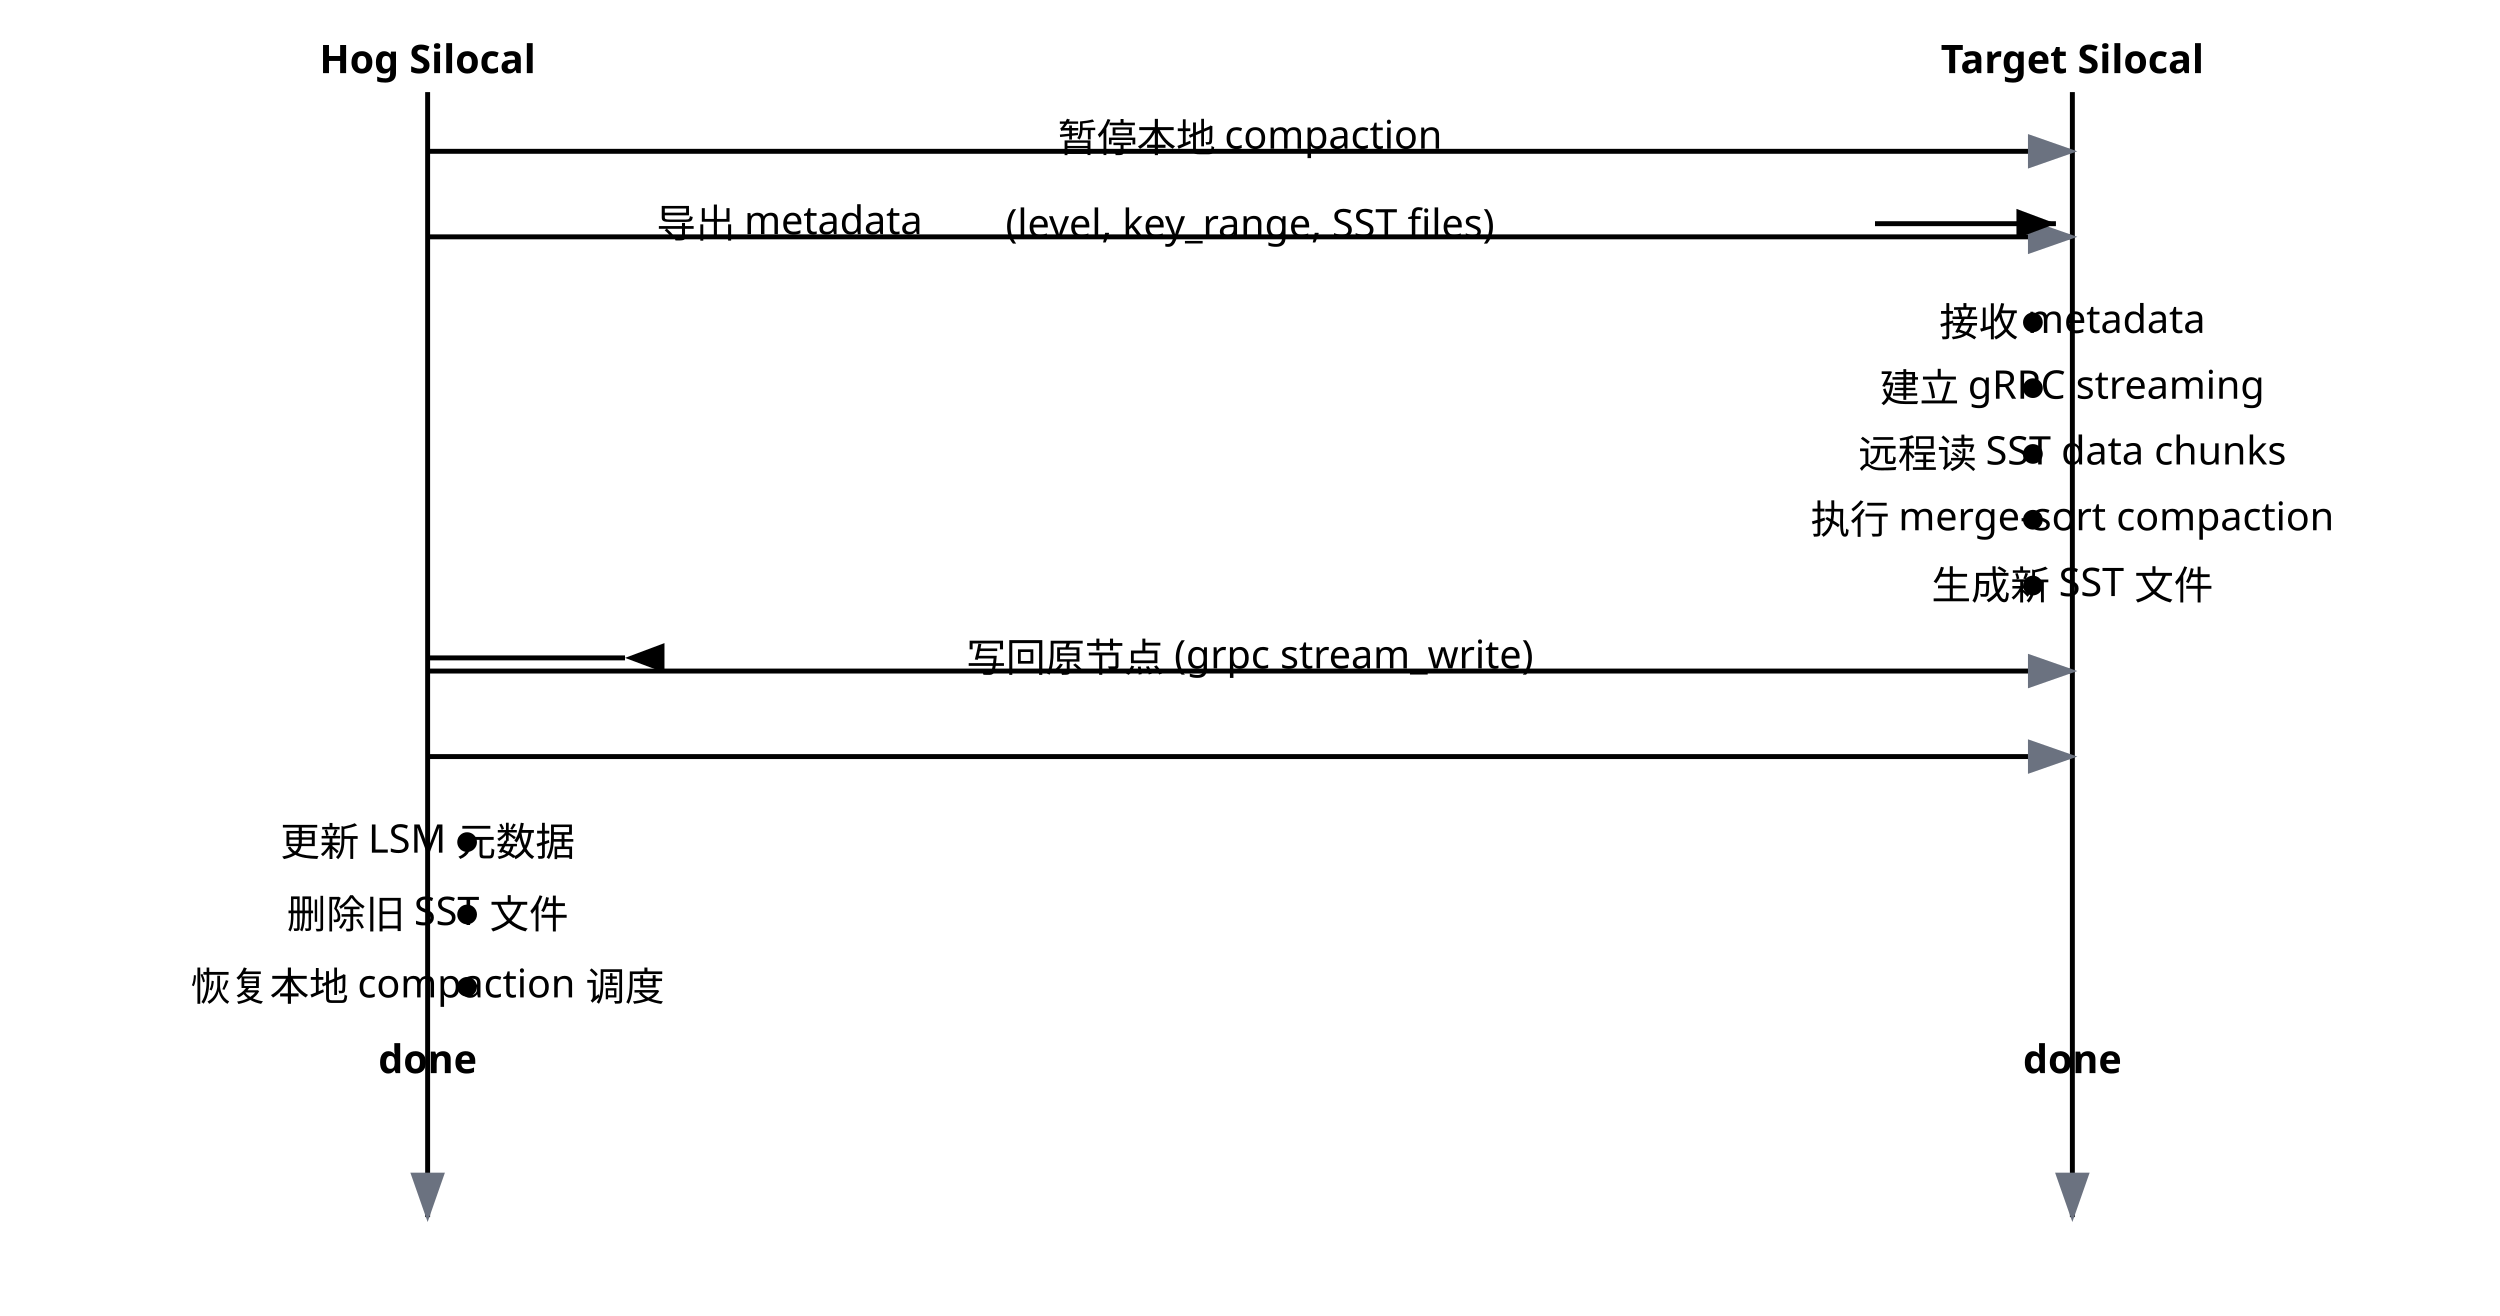
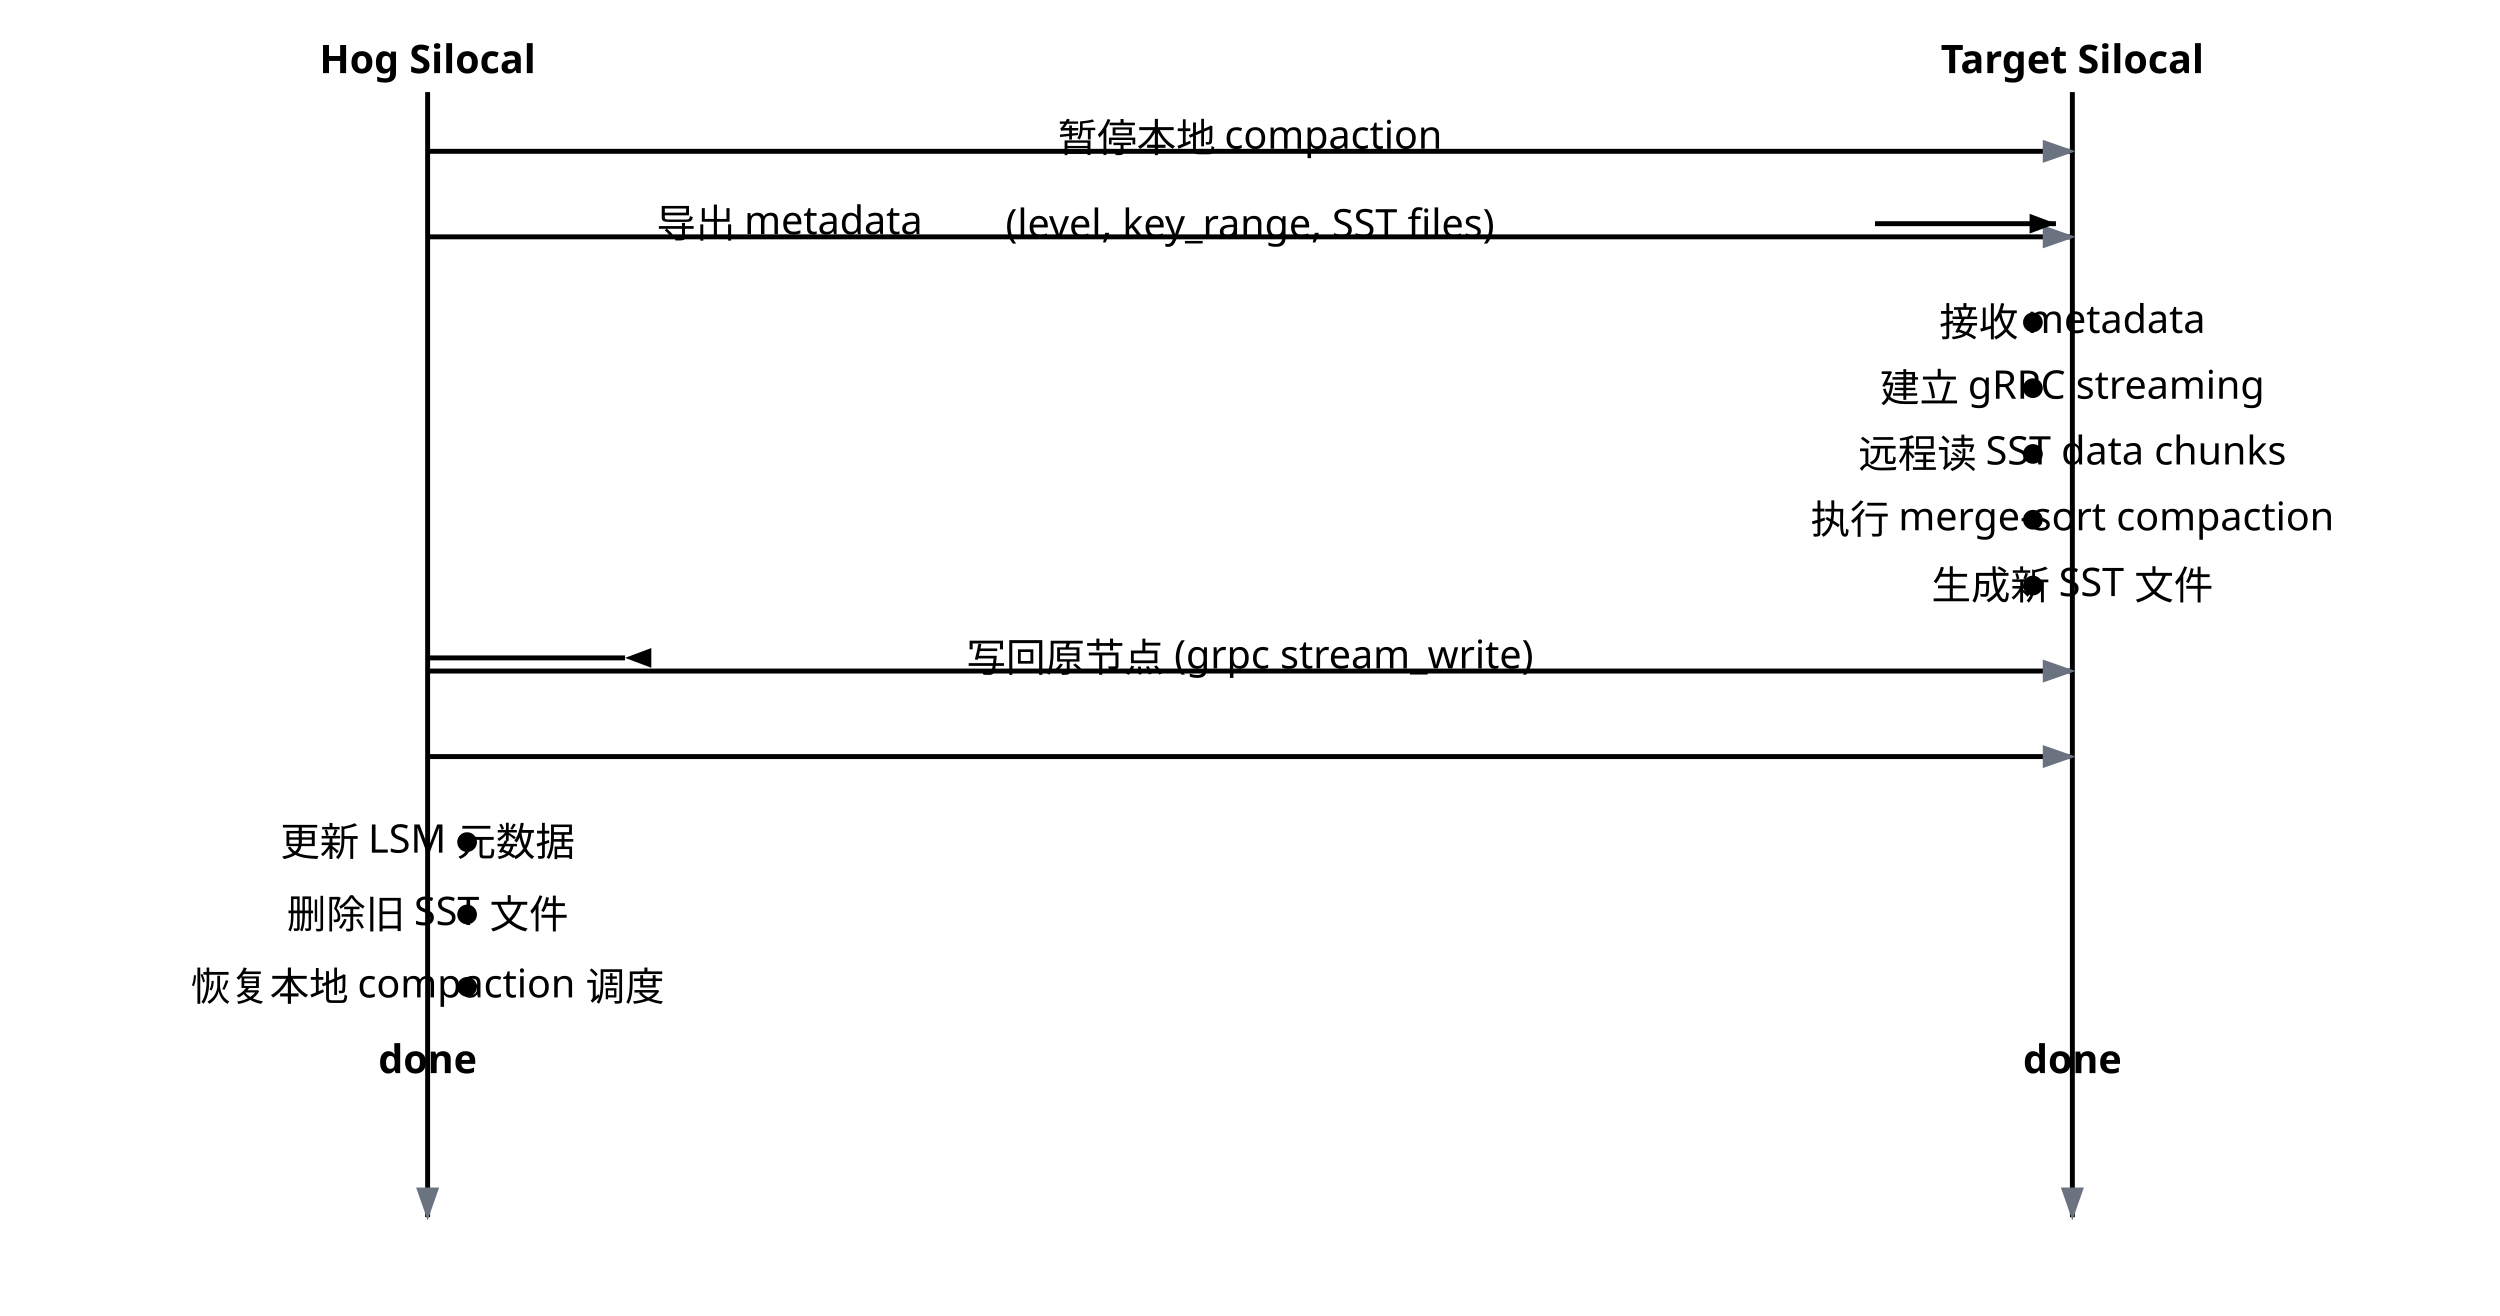
<svg xmlns="http://www.w3.org/2000/svg" viewBox="0 0 760 400">
  <defs>
-     <marker id="ar3" markerWidth="8" markerHeight="6" refX="8" refY="3" orient="auto">
+     <marker id="ar3" markerWidth="8" markerHeight="6" refX="8" refY="3" orient="auto" markerUnits="userSpaceOnUse" overflow="visible">
      <path d="M0,0 L8,3 L0,6 Z" fill="currentColor" />
    </marker>
-     <marker id="ar3l" markerWidth="8" markerHeight="6" refX="0" refY="3" orient="auto">
+     <marker id="ar3l" markerWidth="8" markerHeight="6" refX="0" refY="3" orient="auto" markerUnits="userSpaceOnUse" overflow="visible">
      <path d="M8,0 L0,3 L8,6 Z" fill="currentColor" />
    </marker>
-     <marker id="arrow-6b7280" markerWidth="10" markerHeight="7" refX="9" refY="3.5" orient="auto">
+     <marker id="arrow-6b7280" markerWidth="10" markerHeight="7" refX="9" refY="3.5" orient="auto" markerUnits="userSpaceOnUse" overflow="visible">
      <polygon points="0 0, 10 3.5, 0 7" fill="#6b7280" />
    </marker>
  </defs>
  <style>
    text { font-family: sans-serif; font-size: 12px; fill: currentColor; dominant-baseline: middle; text-anchor: middle; }
    line { stroke: currentColor; stroke-width: 1.5; }
    rect { fill: transparent; stroke: currentColor; stroke-width: 1.5; rx: 4; }
  </style>
  <text x="130" y="18" font-weight="bold" font-size="13px">Hog Silocal</text>
  <text x="630" y="18" font-weight="bold" font-size="13px">Target Silocal</text>
  <line x1="130" y1="28" x2="130" y2="370" marker-end="url(#arrow-6b7280)" />
  <line x1="630" y1="28" x2="630" y2="370" marker-end="url(#arrow-6b7280)" />
  <line x1="130" y1="46" x2="630" y2="46" marker-end="url(#arrow-6b7280)" />
  <text x="380" y="42" font-size="11px">暂停本地 compaction</text>
  <line x1="130" y1="72" x2="630" y2="72" marker-end="url(#arrow-6b7280)" />
  <text x="240" y="68" font-size="11px">导出 metadata</text>
  <text x="380" y="68" font-size="11px">(level, key_range, SST files)</text>
  <line x1="570" y1="68" x2="625" y2="68" marker-end="url(#ar3)" />
  <text x="630" y="98" font-size="11px" text-anchor="end">接收 metadata</text>
  <circle cx="618" cy="98" r="3" />
  <text x="630" y="118" font-size="11px" text-anchor="end">建立 gRPC streaming</text>
  <circle cx="618" cy="118" r="3" />
  <text x="630" y="138" font-size="11px" text-anchor="end">远程读 SST data chunks</text>
  <circle cx="618" cy="138" r="3" />
  <text x="630" y="158" font-size="11px" text-anchor="end">执行 merge-sort compaction</text>
  <circle cx="618" cy="158" r="3" />
  <text x="630" y="178" font-size="11px" text-anchor="end">生成新 SST 文件</text>
  <circle cx="618" cy="178" r="3" />
  <line x1="130" y1="204" x2="630" y2="204" marker-end="url(#arrow-6b7280)" />
  <text x="380" y="200" font-size="11px">写回原节点 (grpc stream_write)</text>
  <line x1="130" y1="200" x2="190" y2="200" marker-end="url(#ar3l)" />
  <line x1="130" y1="230" x2="630" y2="230" style="stroke:dashed" marker-end="url(#arrow-6b7280)" />
  <text x="130" y="256" font-size="11px" text-anchor="end">更新 LSM 元数据</text>
  <circle cx="142" cy="256" r="3" />
  <text x="130" y="278" font-size="11px" text-anchor="end">删除旧 SST 文件</text>
  <circle cx="142" cy="278" r="3" />
  <text x="130" y="300" font-size="11px" text-anchor="end">恢复本地 compaction 调度</text>
  <circle cx="142" cy="300" r="3" />
  <text x="130" y="322" font-size="11px" font-weight="bold" text-anchor="end">done</text>
  <text x="630" y="322" font-size="11px" font-weight="bold" text-anchor="end">done</text>
</svg>
